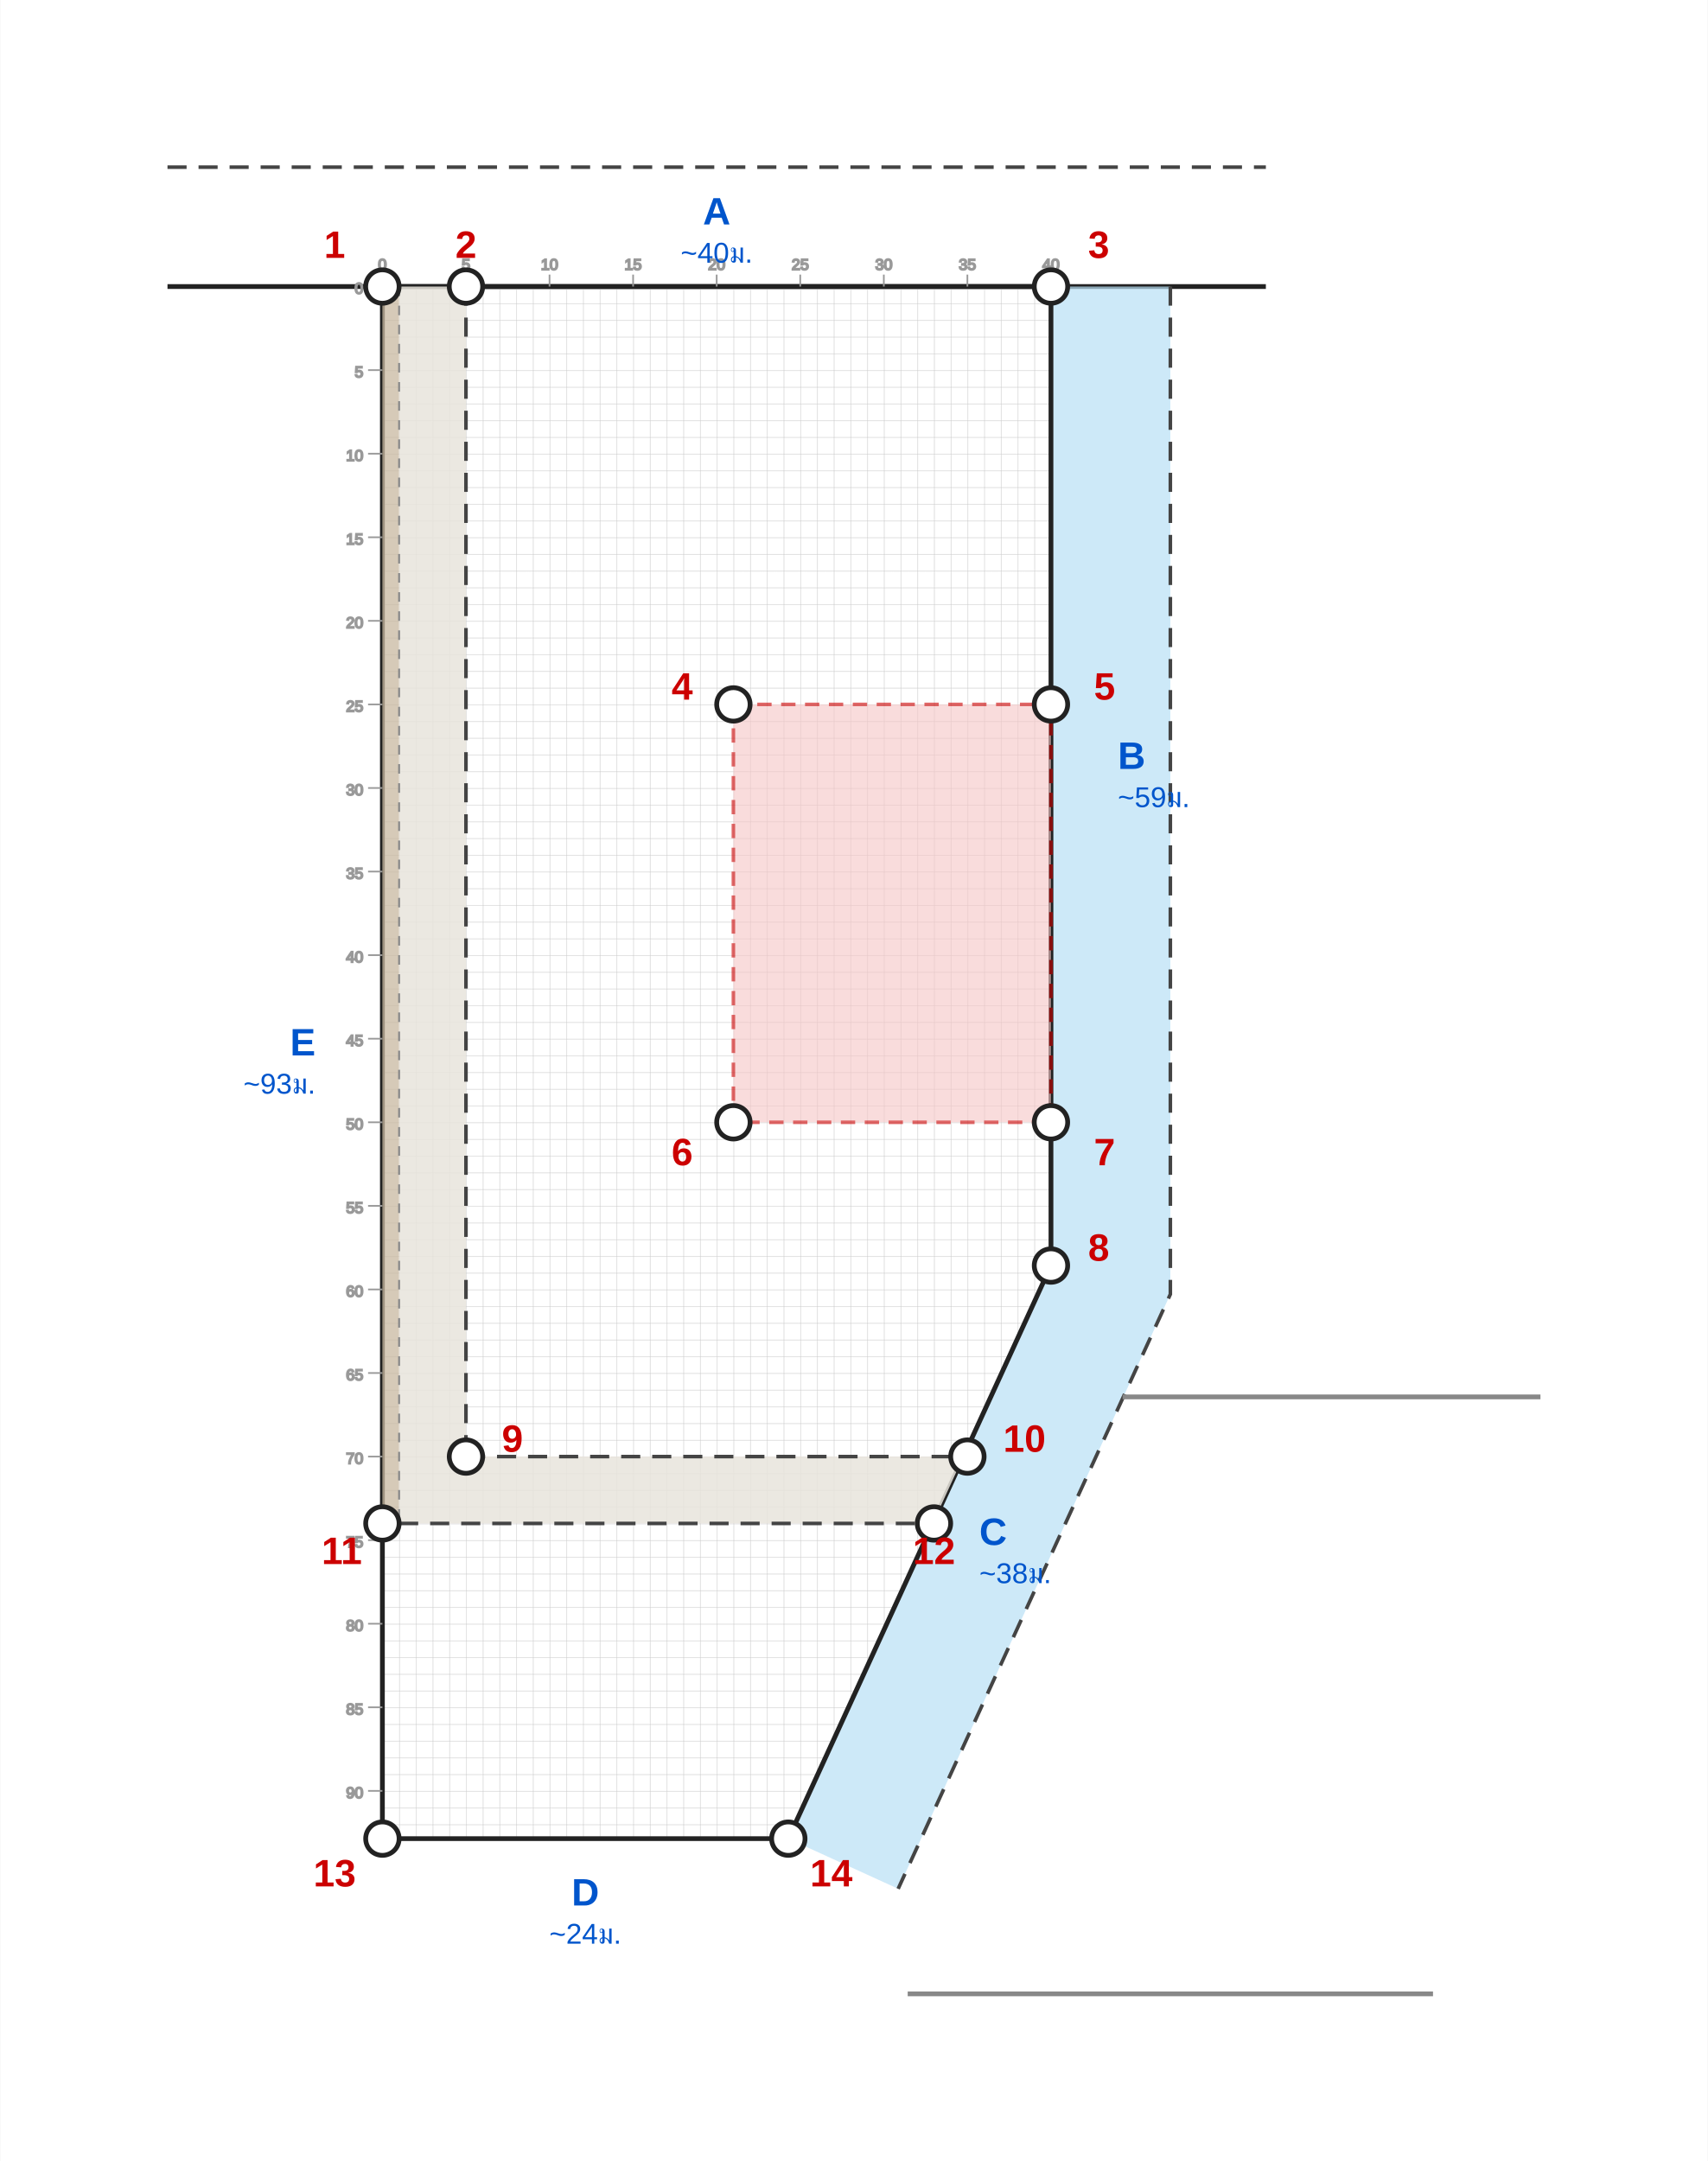
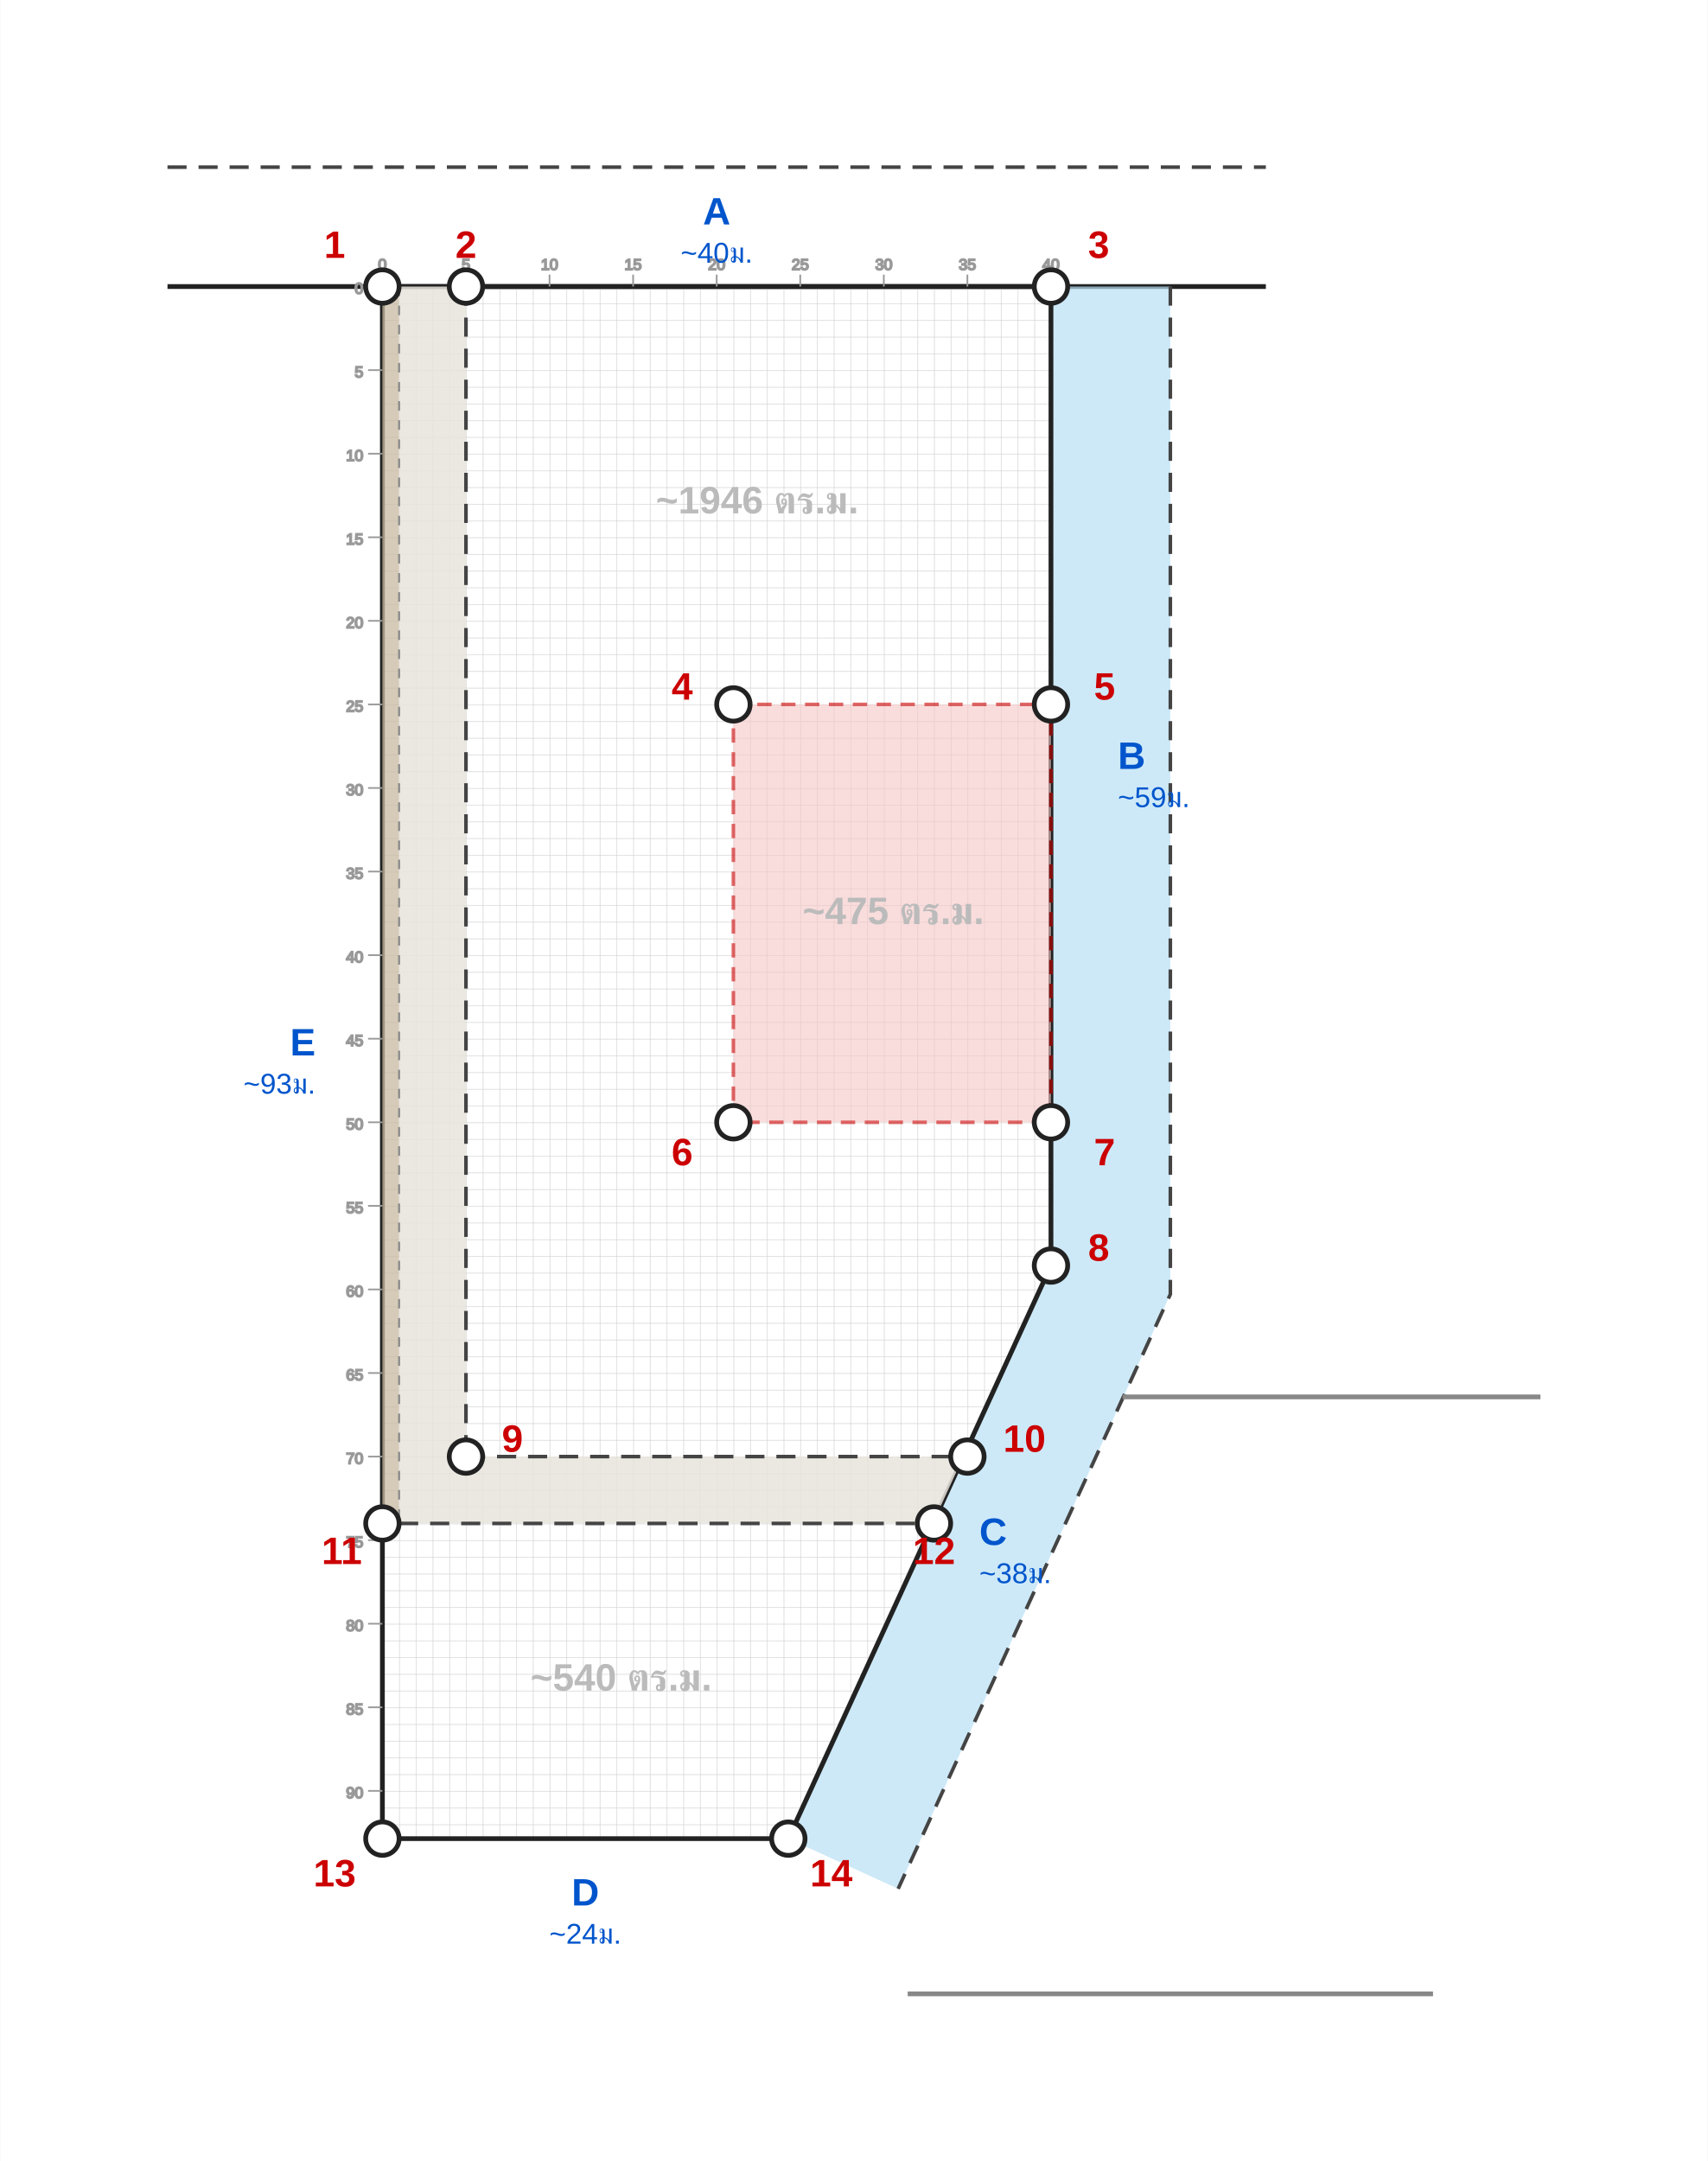
<svg xmlns="http://www.w3.org/2000/svg" viewBox="-10 10 715 905" width="1610" height="2037">
  <rect x="-10" y="10" width="715" height="905" fill="white" />
  <defs>
    <pattern id="grid1m" x="150" y="130" width="7" height="7" patternUnits="userSpaceOnUse">
      <line x1="0" y1="0" x2="7" y2="0" stroke="#ccc" stroke-width="0.4" />
      <line x1="0" y1="0" x2="0" y2="7" stroke="#ccc" stroke-width="0.4" />
    </pattern>
  </defs>
  <line x1="60" y1="80" x2="520" y2="80" stroke="#444" stroke-width="1.5" stroke-dasharray="8,5" />
  <line x1="60" y1="130" x2="520" y2="130" stroke="#222" stroke-width="2" />
  <polygon points="430,130 480,130 480,552 366,801 320,780 430,540" fill="#b8dff5" stroke="none" opacity="0.7" />
  <polyline points="480,130 480,552 366,801" fill="none" stroke="#444" stroke-width="1.5" stroke-dasharray="8,5" />
  <polygon points="150,130 430,130 430,540 320,780 150,780" fill="url(#grid1m)" stroke="none" />
  <polygon points="       150,130       430,130       430,540       320,780       150,780     " fill="none" stroke="#222" stroke-width="2" stroke-linejoin="round" />
  <g stroke="#999" stroke-width="0.7" fill="#999" font-family="Arial" font-size="6.5" text-anchor="middle">
    <line x1="150" y1="125" x2="150" y2="130" />
    <text x="150" y="123">0</text>
    <line x1="185" y1="125" x2="185" y2="130" />
    <text x="185" y="123">5</text>
    <line x1="220" y1="125" x2="220" y2="130" />
    <text x="220" y="123">10</text>
    <line x1="255" y1="125" x2="255" y2="130" />
    <text x="255" y="123">15</text>
    <line x1="290" y1="125" x2="290" y2="130" />
    <text x="290" y="123">20</text>
    <line x1="325" y1="125" x2="325" y2="130" />
    <text x="325" y="123">25</text>
    <line x1="360" y1="125" x2="360" y2="130" />
    <text x="360" y="123">30</text>
    <line x1="395" y1="125" x2="395" y2="130" />
    <text x="395" y="123">35</text>
    <line x1="430" y1="125" x2="430" y2="130" />
    <text x="430" y="123">40</text>
  </g>
  <g stroke="#999" stroke-width="0.7" fill="#999" font-family="Arial" font-size="6.5" text-anchor="end">
    <line x1="144" y1="130" x2="150" y2="130" />
    <text x="142" y="133">0</text>
    <line x1="144" y1="165" x2="150" y2="165" />
    <text x="142" y="168">5</text>
    <line x1="144" y1="200" x2="150" y2="200" />
    <text x="142" y="203">10</text>
    <line x1="144" y1="235" x2="150" y2="235" />
    <text x="142" y="238">15</text>
    <line x1="144" y1="270" x2="150" y2="270" />
    <text x="142" y="273">20</text>
    <line x1="144" y1="305" x2="150" y2="305" />
    <text x="142" y="308">25</text>
    <line x1="144" y1="340" x2="150" y2="340" />
    <text x="142" y="343">30</text>
    <line x1="144" y1="375" x2="150" y2="375" />
    <text x="142" y="378">35</text>
    <line x1="144" y1="410" x2="150" y2="410" />
    <text x="142" y="413">40</text>
    <line x1="144" y1="445" x2="150" y2="445" />
    <text x="142" y="448">45</text>
    <line x1="144" y1="480" x2="150" y2="480" />
    <text x="142" y="483">50</text>
    <line x1="144" y1="515" x2="150" y2="515" />
    <text x="142" y="518">55</text>
    <line x1="144" y1="550" x2="150" y2="550" />
    <text x="142" y="553">60</text>
    <line x1="144" y1="585" x2="150" y2="585" />
    <text x="142" y="588">65</text>
    <line x1="144" y1="620" x2="150" y2="620" />
    <text x="142" y="623">70</text>
    <line x1="144" y1="655" x2="150" y2="655" />
    <text x="142" y="658">75</text>
    <line x1="144" y1="690" x2="150" y2="690" />
    <text x="142" y="693">80</text>
    <line x1="144" y1="725" x2="150" y2="725" />
    <text x="142" y="728">85</text>
    <line x1="144" y1="760" x2="150" y2="760" />
    <text x="142" y="763">90</text>
  </g>
  <rect x="150" y="130" width="7" height="518" fill="#c8b8a0" opacity="0.75" />
  <rect x="157" y="130" width="28" height="490" fill="#e8e4dc" opacity="0.85" />
  <polygon points="157,620 393.3,620 380.5,648 157,648" fill="#e8e4dc" opacity="0.85" />
  <line x1="185" y1="130" x2="185" y2="620" stroke="#444" stroke-width="1.5" stroke-dasharray="8,5" />
  <line x1="157" y1="130" x2="157" y2="648" stroke="#888" stroke-width="0.8" stroke-dasharray="4,4" />
  <line x1="185" y1="620" x2="393.3" y2="620" stroke="#444" stroke-width="1.5" stroke-dasharray="8,5" />
  <line x1="157" y1="648" x2="380.5" y2="648" stroke="#444" stroke-width="1.5" stroke-dasharray="8,5" />
  <rect x="297" y="305" width="133" height="175" fill="#f5c5c5" opacity="0.6" stroke="#c00" stroke-width="1.5" stroke-dasharray="6,4" />
+   <text x="364" y="397" font-family="Arial" font-size="16" font-weight="bold" fill="#bbb" text-anchor="middle">~475 ตร.ม.</text>
+   <text x="307" y="225" font-family="Arial" font-size="16" font-weight="bold" fill="#bbb" text-anchor="middle">~1946 ตร.ม.</text>
+   <text x="250" y="718" font-family="Arial" font-size="16" font-weight="bold" fill="#bbb" text-anchor="middle">~540 ตร.ม.</text>
  <line x1="460" y1="595" x2="635" y2="595" stroke="#888" stroke-width="2" />
  <line x1="370" y1="845" x2="590" y2="845" stroke="#888" stroke-width="2" />
  <circle cx="150" cy="130" r="7" fill="white" stroke="#222" stroke-width="2" />
  <circle cx="430" cy="130" r="7" fill="white" stroke="#222" stroke-width="2" />
  <circle cx="430" cy="540" r="7" fill="white" stroke="#222" stroke-width="2" />
  <circle cx="320" cy="780" r="7" fill="white" stroke="#222" stroke-width="2" />
  <circle cx="150" cy="780" r="7" fill="white" stroke="#222" stroke-width="2" />
  <circle cx="185" cy="130" r="7" fill="white" stroke="#222" stroke-width="2" />
  <circle cx="185" cy="620" r="7" fill="white" stroke="#222" stroke-width="2" />
  <circle cx="395" cy="620" r="7" fill="white" stroke="#222" stroke-width="2" />
  <circle cx="150" cy="648" r="7" fill="white" stroke="#222" stroke-width="2" />
  <circle cx="381" cy="648" r="7" fill="white" stroke="#222" stroke-width="2" />
  <circle cx="297" cy="305" r="7" fill="white" stroke="#222" stroke-width="2" />
  <circle cx="430" cy="305" r="7" fill="white" stroke="#222" stroke-width="2" />
  <circle cx="297" cy="480" r="7" fill="white" stroke="#222" stroke-width="2" />
  <circle cx="430" cy="480" r="7" fill="white" stroke="#222" stroke-width="2" />
  <text x="130" y="118" font-family="Arial" font-size="16" font-weight="bold" fill="#c00" text-anchor="middle">1</text>
  <text x="185" y="118" font-family="Arial" font-size="16" font-weight="bold" fill="#c00" text-anchor="middle">2</text>
  <text x="450" y="118" font-family="Arial" font-size="16" font-weight="bold" fill="#c00" text-anchor="middle">3</text>
  <text x="280" y="303" font-family="Arial" font-size="16" font-weight="bold" fill="#c00" text-anchor="end">4</text>
  <text x="448" y="303" font-family="Arial" font-size="16" font-weight="bold" fill="#c00" text-anchor="start">5</text>
  <text x="280" y="498" font-family="Arial" font-size="16" font-weight="bold" fill="#c00" text-anchor="end">6</text>
  <text x="448" y="498" font-family="Arial" font-size="16" font-weight="bold" fill="#c00" text-anchor="start">7</text>
  <text x="450" y="538" font-family="Arial" font-size="16" font-weight="bold" fill="#c00" text-anchor="middle">8</text>
  <text x="200" y="618" font-family="Arial" font-size="16" font-weight="bold" fill="#c00" text-anchor="start">9</text>
  <text x="410" y="618" font-family="Arial" font-size="16" font-weight="bold" fill="#c00" text-anchor="start">10</text>
  <text x="133" y="665" font-family="Arial" font-size="16" font-weight="bold" fill="#c00" text-anchor="middle">11</text>
  <text x="381" y="665" font-family="Arial" font-size="16" font-weight="bold" fill="#c00" text-anchor="middle">12</text>
  <text x="130" y="800" font-family="Arial" font-size="16" font-weight="bold" fill="#c00" text-anchor="middle">13</text>
  <text x="338" y="800" font-family="Arial" font-size="16" font-weight="bold" fill="#c00" text-anchor="middle">14</text>
  <text x="290" y="104" font-family="Arial" font-size="16" font-weight="bold" fill="#0055cc" text-anchor="middle">A</text>
  <text x="290" y="120" font-family="Arial" font-size="12" fill="#0055cc" text-anchor="middle">~40ม.</text>
  <text x="458" y="332" font-family="Arial" font-size="16" font-weight="bold" fill="#0055cc" text-anchor="start">B</text>
  <text x="458" y="348" font-family="Arial" font-size="12" fill="#0055cc" text-anchor="start">~59ม.</text>
  <text x="400" y="657" font-family="Arial" font-size="16" font-weight="bold" fill="#0055cc" text-anchor="start">C</text>
  <text x="400" y="673" font-family="Arial" font-size="12" fill="#0055cc" text-anchor="start">~38ม.</text>
  <text x="235" y="808" font-family="Arial" font-size="16" font-weight="bold" fill="#0055cc" text-anchor="middle">D</text>
  <text x="235" y="824" font-family="Arial" font-size="12" fill="#0055cc" text-anchor="middle">~24ม.</text>
  <text x="122" y="452" font-family="Arial" font-size="16" font-weight="bold" fill="#0055cc" text-anchor="end">E</text>
  <text x="122" y="468" font-family="Arial" font-size="12" fill="#0055cc" text-anchor="end">~93ม.</text>
</svg>
